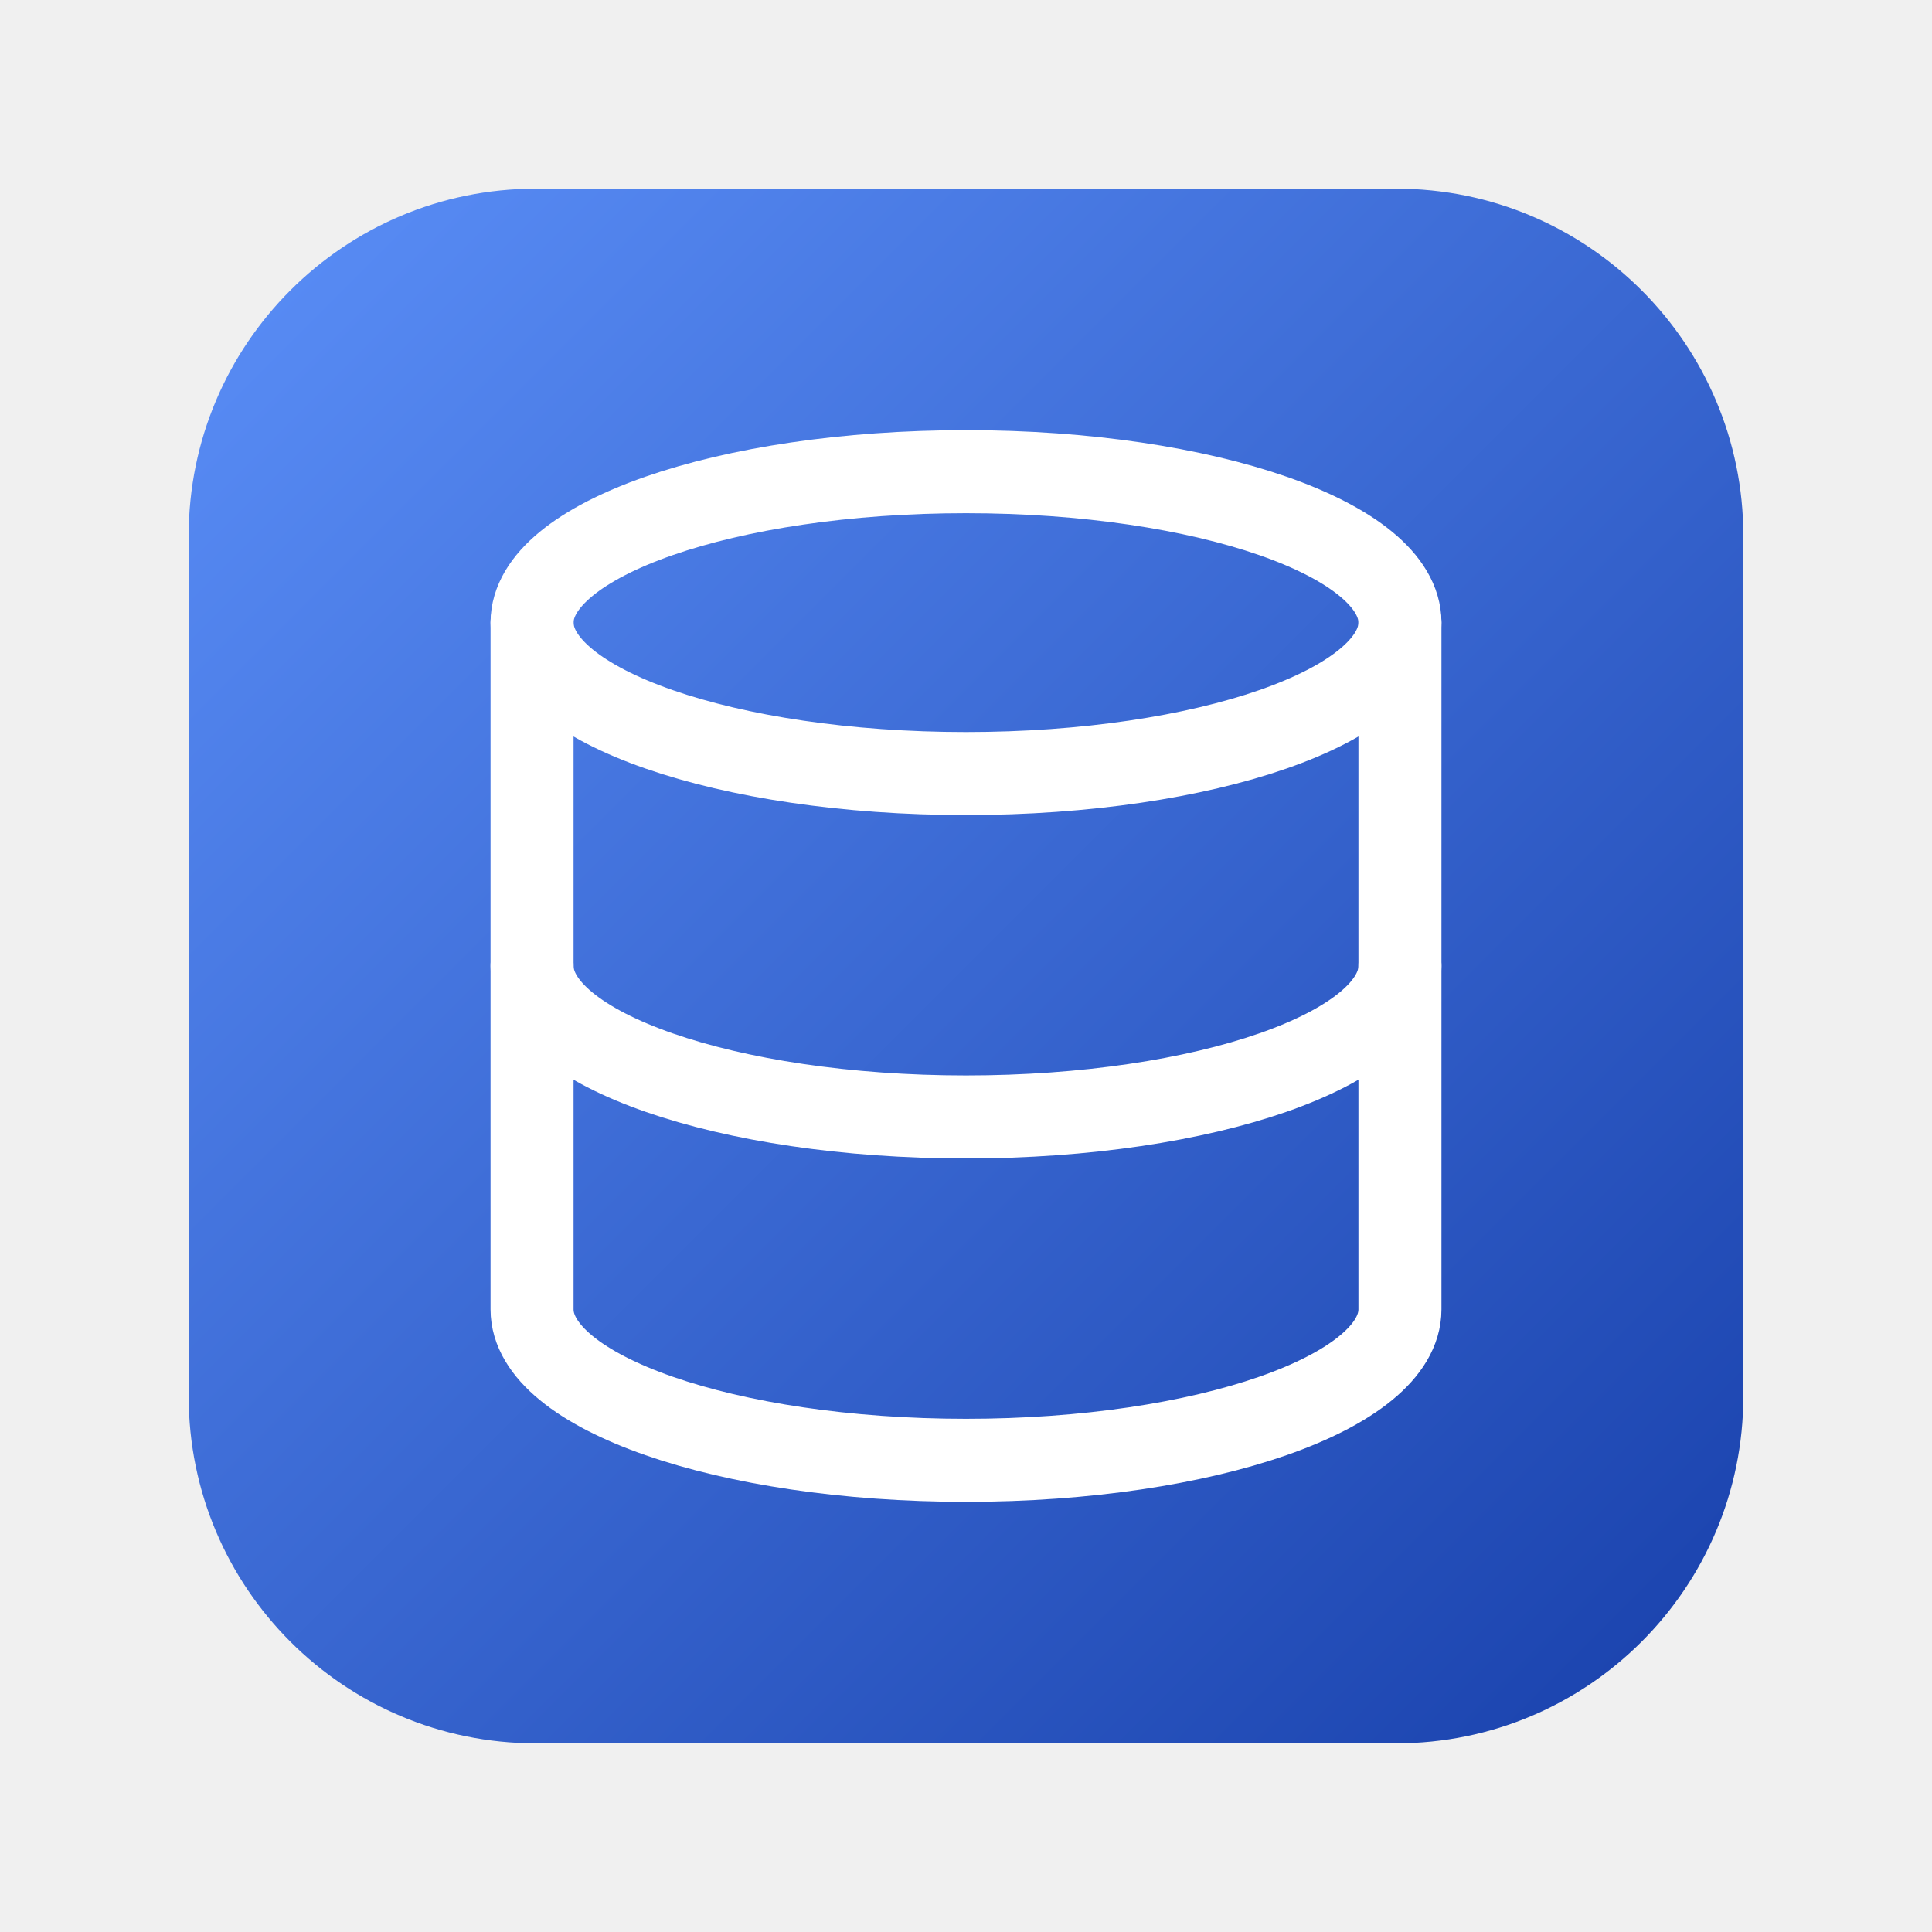
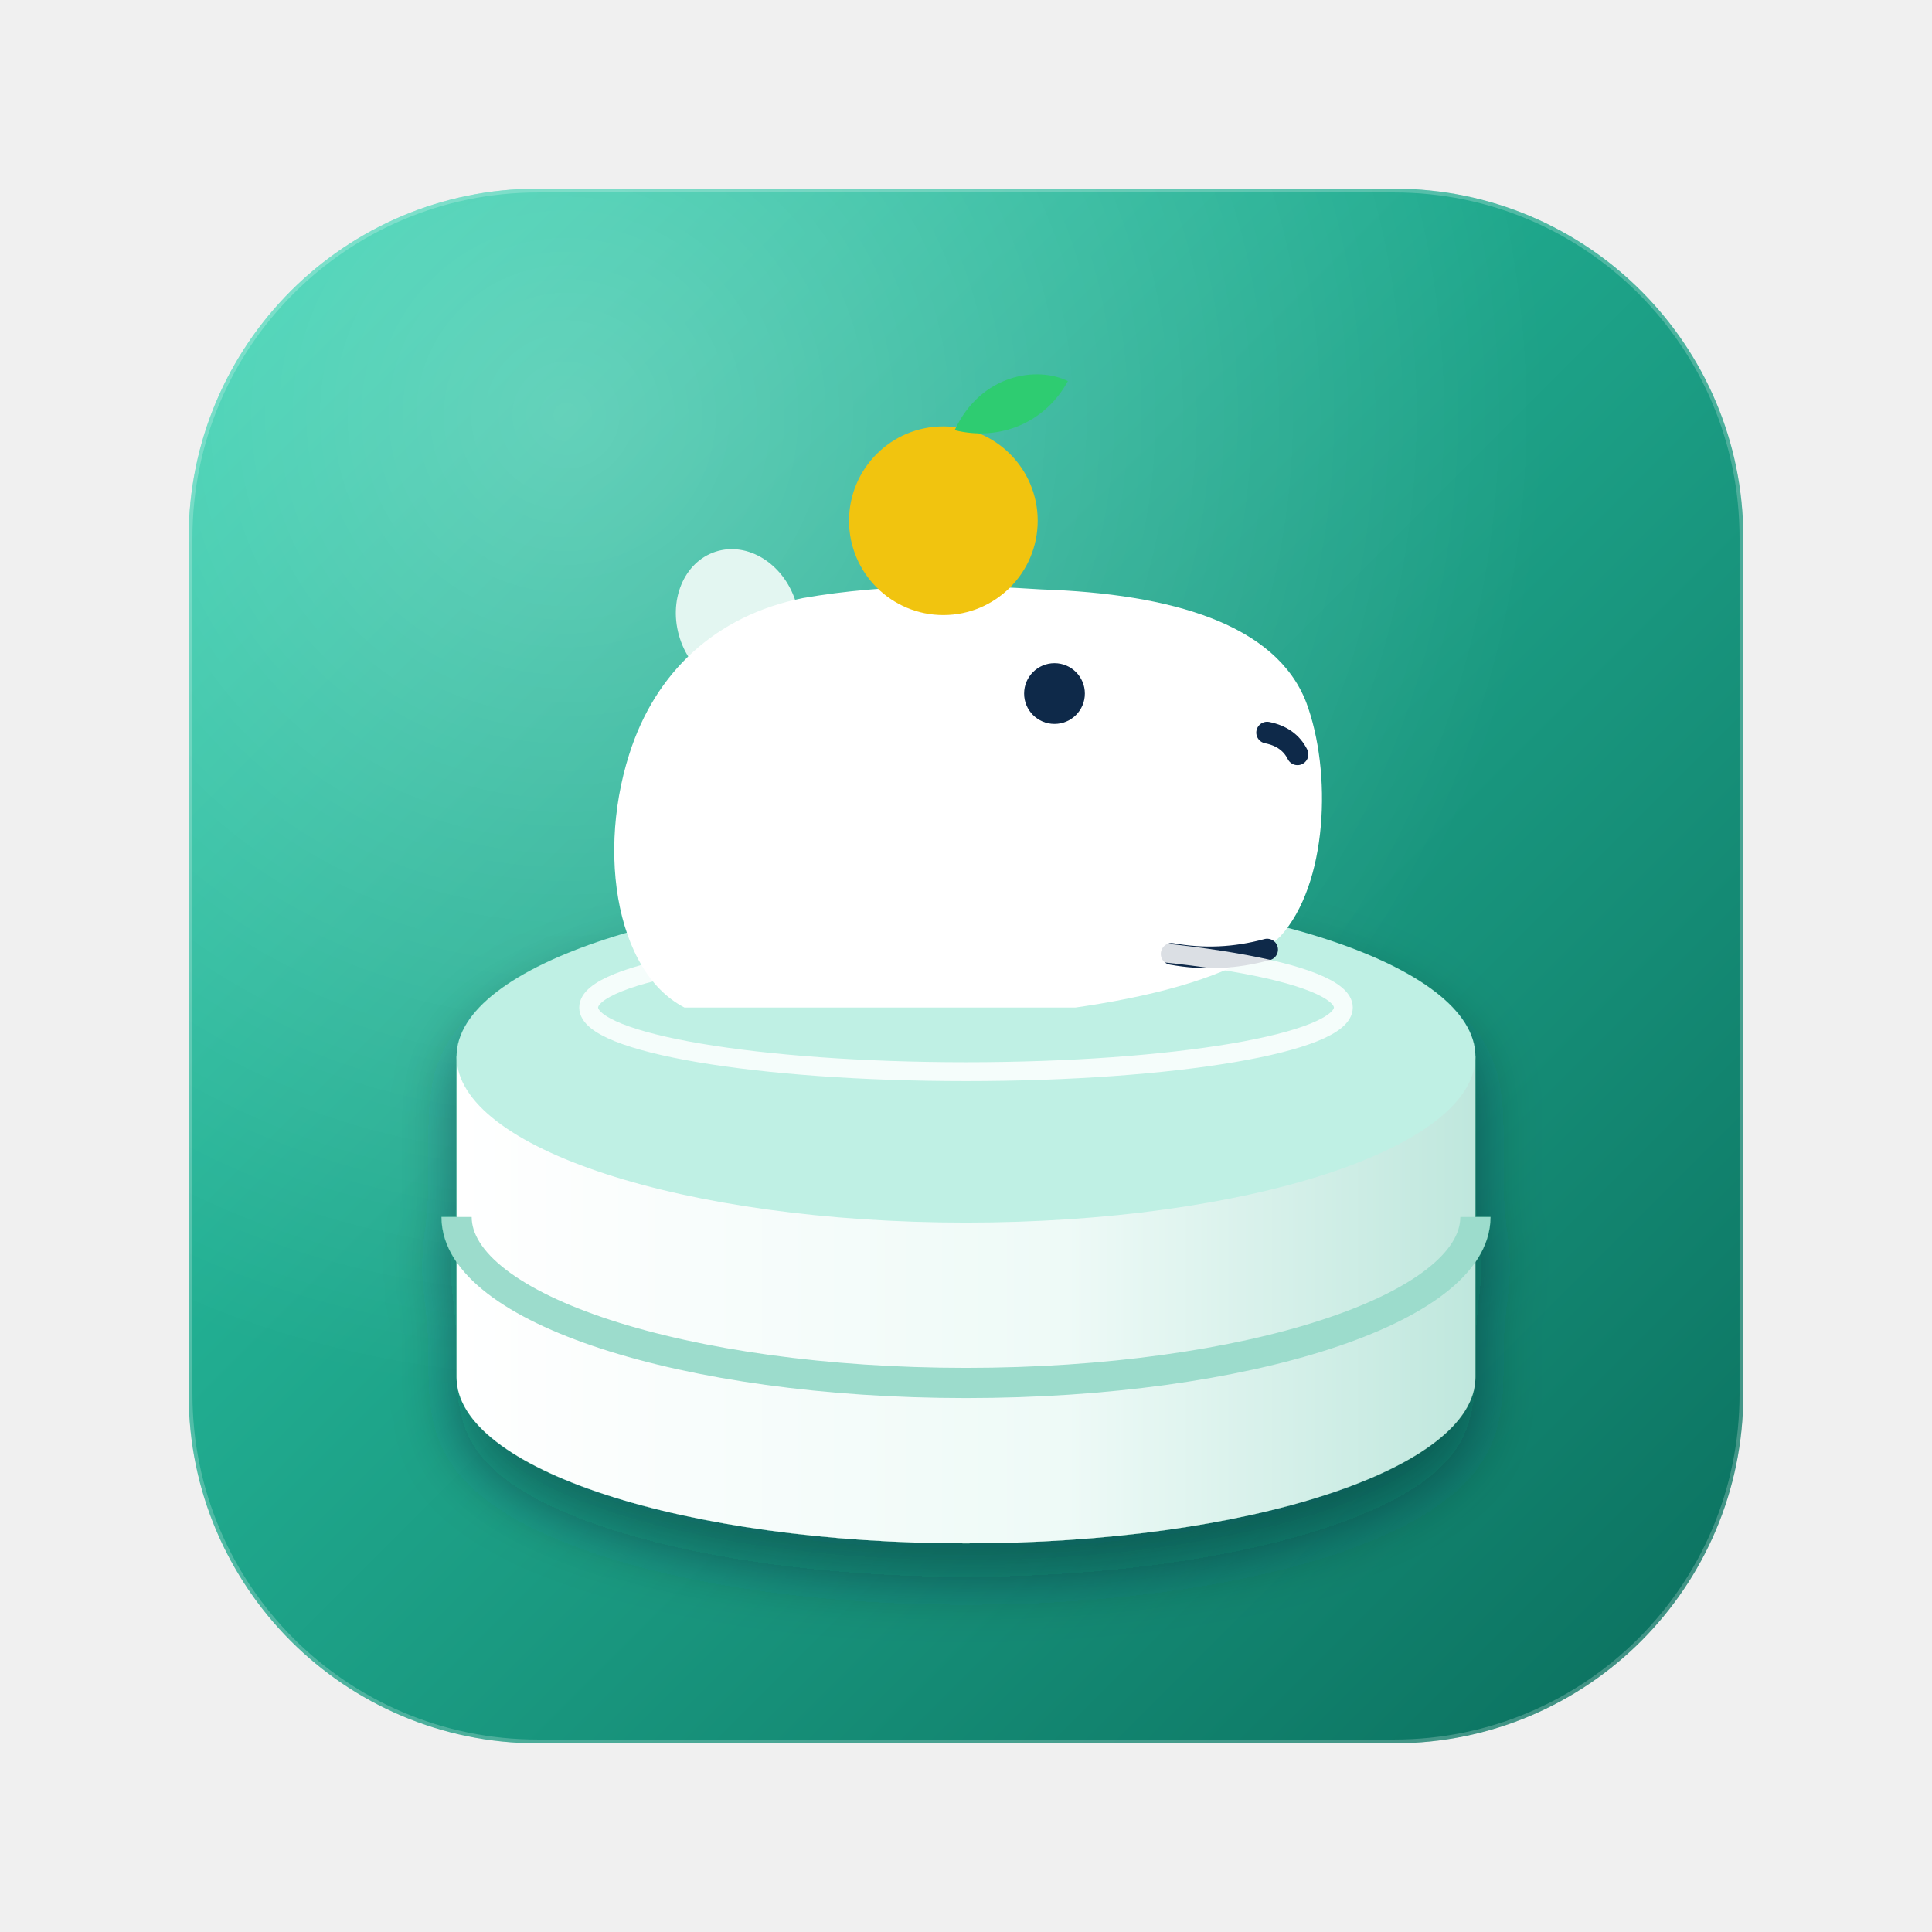
<svg xmlns="http://www.w3.org/2000/svg" viewBox="0 0 1024 1024">
  <defs>
-     <linearGradient id="bg" x1="100" y1="100" x2="924" y2="924" gradientUnits="userSpaceOnUse">
-       <stop offset="0" stop-color="#5b8ff8" />
-       <stop offset="1" stop-color="#1840ab" />
+     <linearGradient id="obg" x1="100" y1="100" x2="924" y2="924" gradientUnits="userSpaceOnUse">
+       <stop offset="0" stop-color="#2fd3b0" />
+       <stop offset="1" stop-color="#0a6e5d" />
    </linearGradient>
+     <radialGradient id="osh" cx="300" cy="220" r="520" gradientUnits="userSpaceOnUse">
+       <stop offset="0" stop-color="#fff" stop-opacity=".28" />
+       <stop offset="1" stop-color="#fff" stop-opacity="0" />
+     </radialGradient>
+     <filter id="ods" x="-30%" y="-30%" width="160%" height="160%">
+       <feDropShadow dx="0" dy="18" stdDeviation="16" flood-color="#06122f" flood-opacity=".4" />
+     </filter>
+     <clipPath id="ot">
+       <rect x="100" y="100" width="824" height="824" rx="185" />
+     </clipPath>
+     <linearGradient id="oside" x1="242" x2="782" gradientUnits="userSpaceOnUse">
+       <stop offset="0" stop-color="#fff" />
+       <stop offset=".6" stop-color="#eefaf7" />
+       <stop offset="1" stop-color="#bfe7dd" />
+     </linearGradient>
+     <clipPath id="owater">
+       <rect x="0" y="0" width="1024" height="534" />
+     </clipPath>
  </defs>
-   <rect x="100" y="100" width="824" height="824" rx="184" fill="url(#bg)" />
-   <g fill="none" stroke="#fff" stroke-width="44" stroke-linecap="round" stroke-linejoin="round">
-     <ellipse cx="512" cy="330" rx="230" ry="80" />
-     <path d="M282 330v364c0 44 103 80 230 80s230-36 230-80V330" />
-     <path d="M282 512c0 44 103 80 230 80s230-36 230-80" />
+   <rect x="100" y="100" width="824" height="824" rx="185" fill="url(#obg)" />
+   <g clip-path="url(#ot)">
+     <rect width="1024" height="1024" fill="url(#osh)" />
  </g>
+   <g filter="url(#ods)">
+     <path d="M242 560v170a270 88 0 0 0 540 0v-170z" fill="url(#oside)" />
+     <ellipse cx="512" cy="560" rx="270" ry="88" fill="#bff0e4" />
+     <path d="M242 645a270 88 0 0 0 540 0" fill="none" stroke="#9cdccc" stroke-width="16" />
+   </g>
+   <g clip-path="url(#owater)">
+     <g transform="translate(-92 64) scale(1.15)">
+       <ellipse cx="420" cy="230" rx="28" ry="33" transform="rotate(-18 420 230)" fill="#e3f6f1" />
+       <path d="M404 412C366 402 354 342 370 292C382 254 410 228 450 220C490 213 530 214 560 216C620 218 668 232 682 268C694 300 692 352 670 376C640 404 560 414 480 416C450 416 424 416 404 412Z" fill="#fff" />
+       <circle cx="566" cy="264" r="14" fill="#0e2949" />
+       <path d="M664 282q10 2 14 10M664 382q-22 6-44 2" fill="none" stroke="#0e2949" stroke-width="10" stroke-linecap="round" />
+     </g>
+   </g>
+   <ellipse cx="512" cy="534" rx="200" ry="34" fill="none" stroke="#fff" stroke-opacity=".85" stroke-width="10" />
+   <circle cx="500" cy="276" r="50" fill="#f1c40f" />
+   <path d="M506 228c14-30 44-34 60-26c-12 22-36 32-60 26z" fill="#2ecc71" />
+   <rect x="101" y="101" width="822" height="822" rx="184" fill="none" stroke="#fff" stroke-opacity=".22" stroke-width="2" />
</svg>
